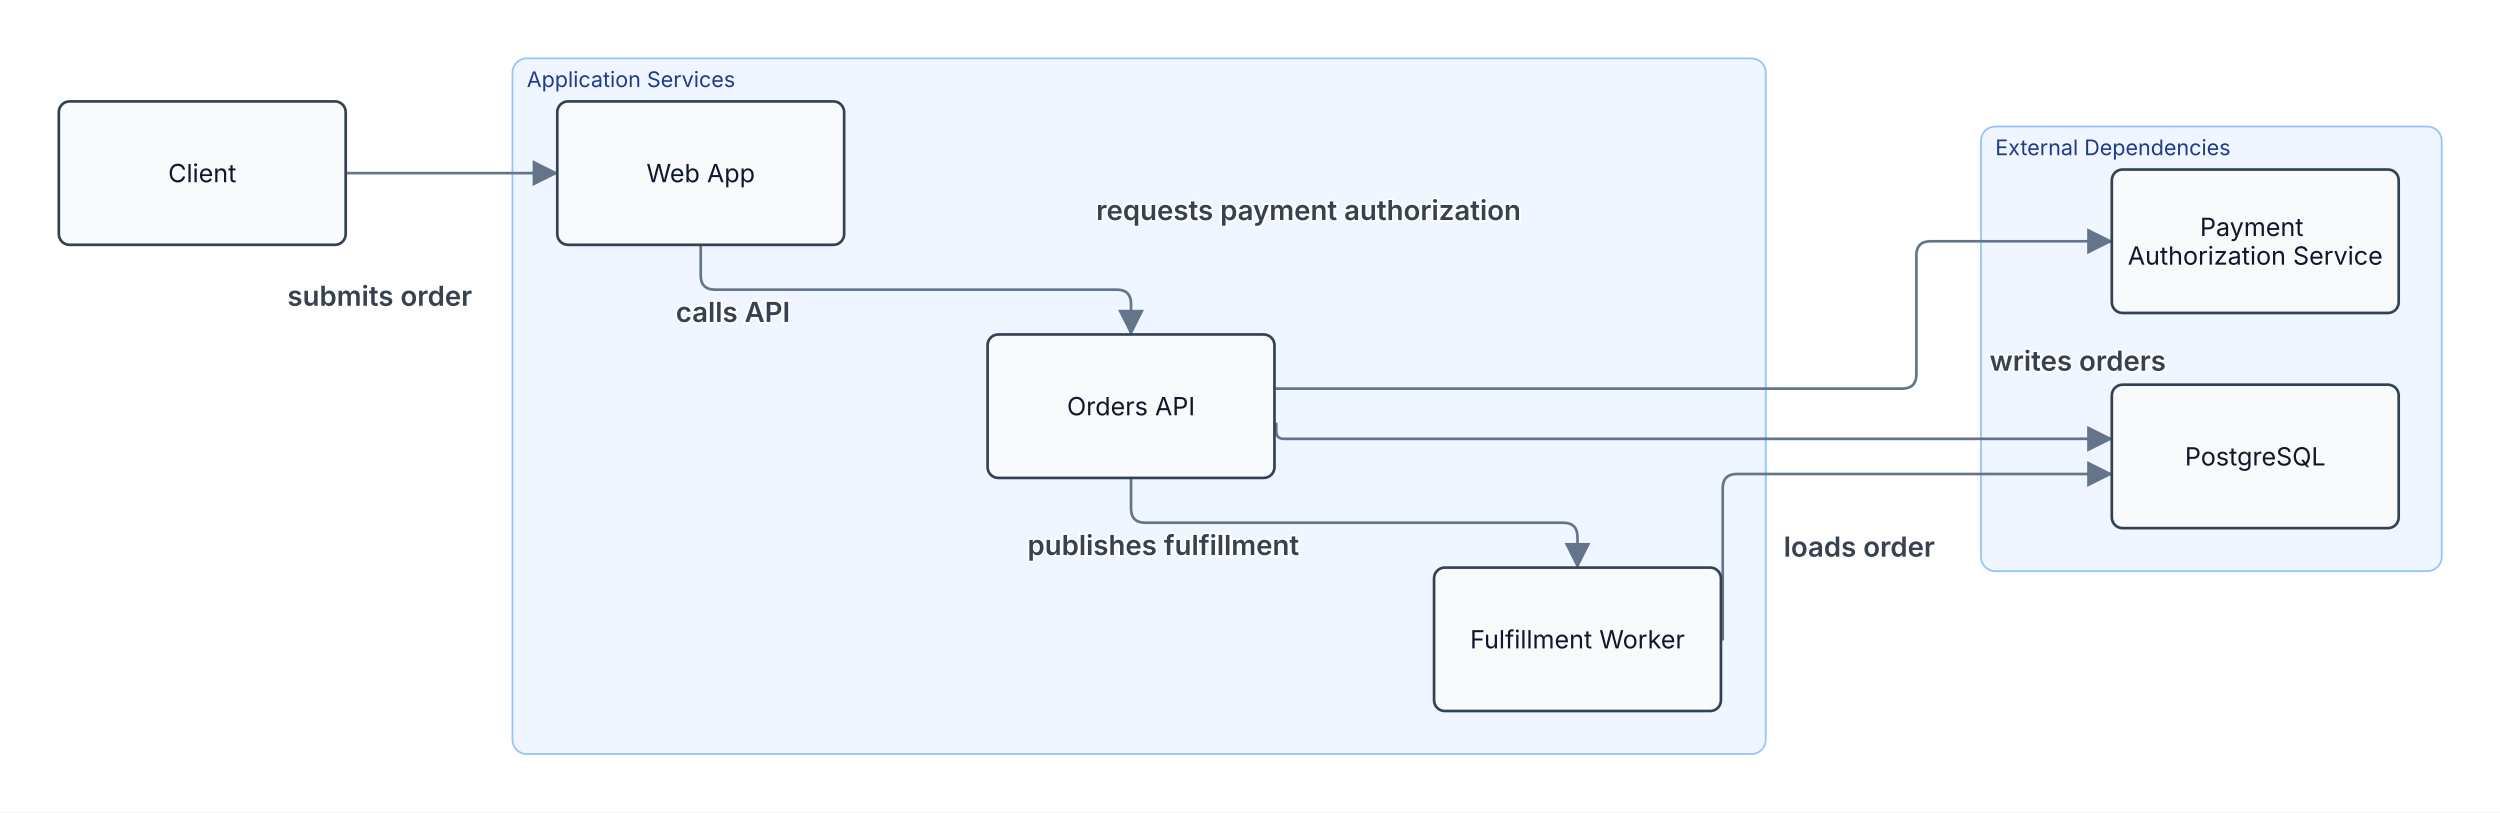
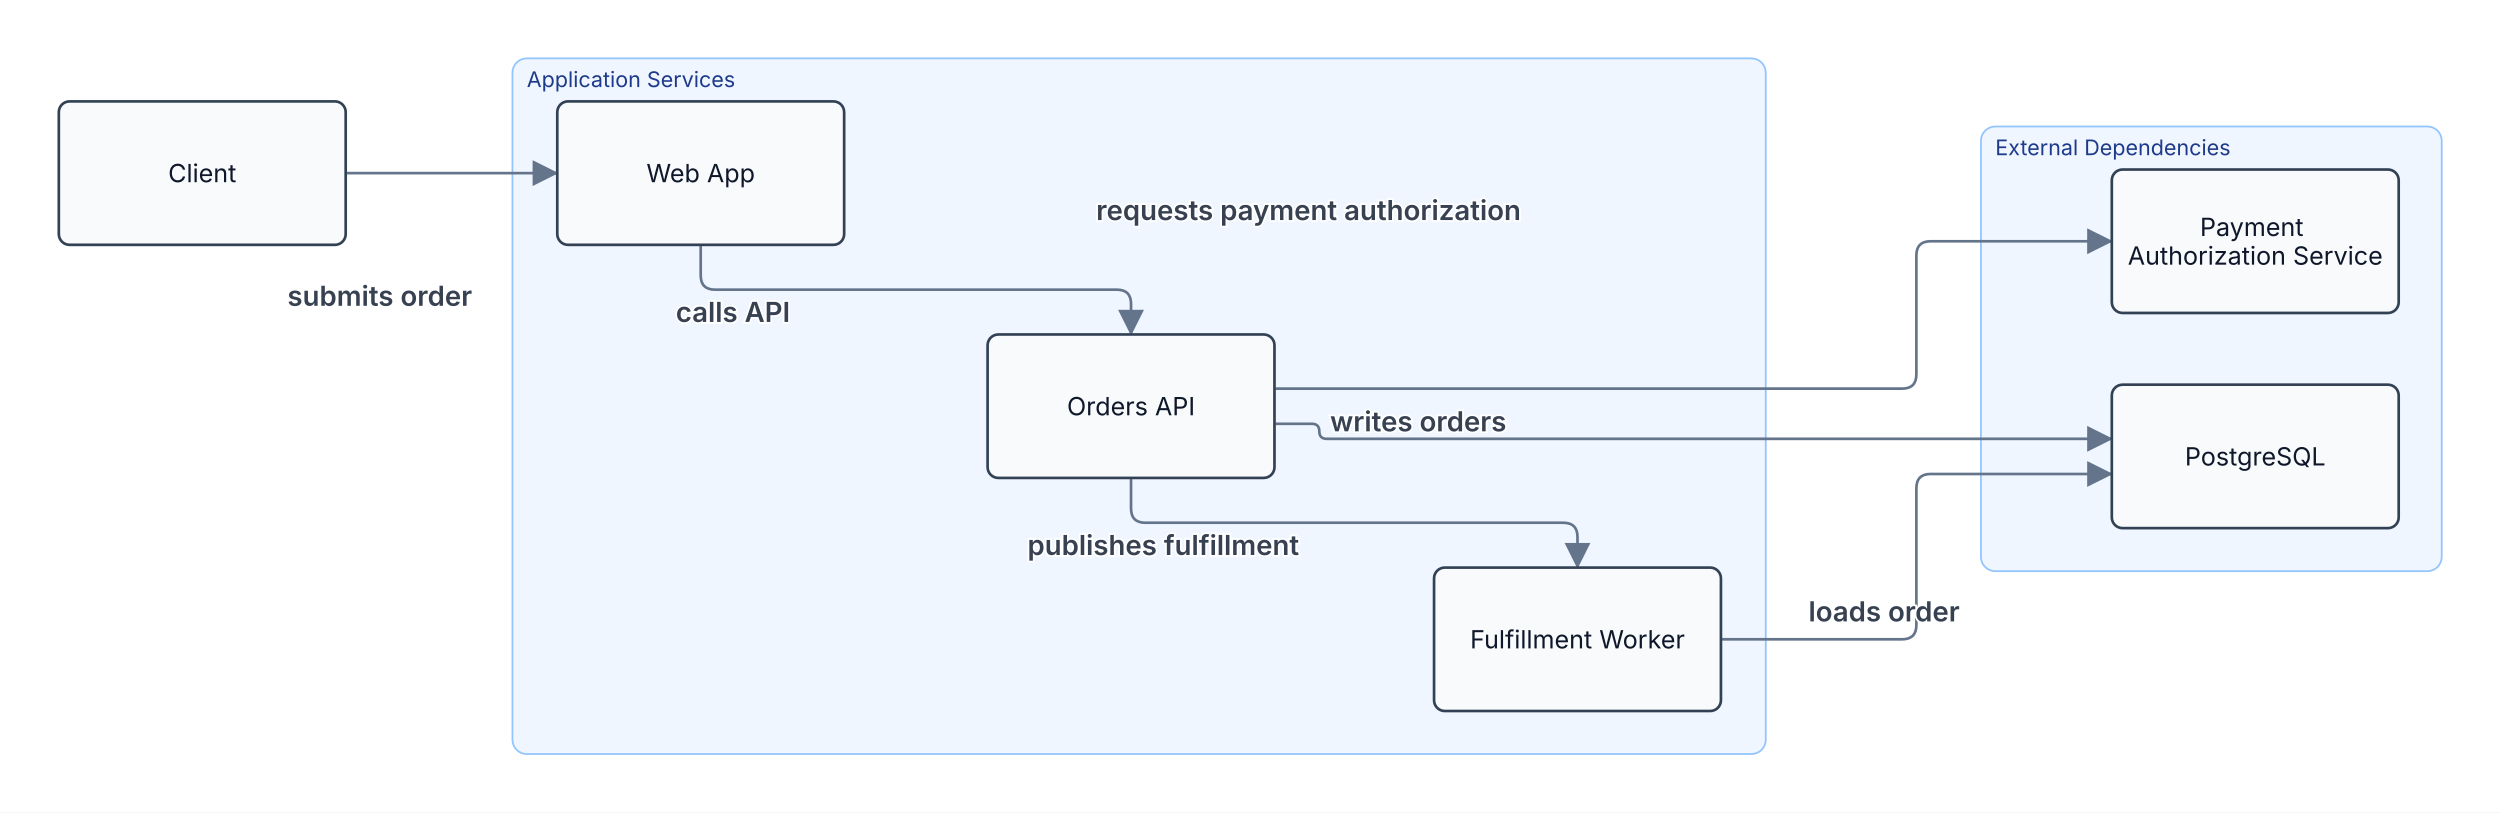
<svg xmlns="http://www.w3.org/2000/svg" role="img" width="1394" height="453" viewBox="-20.8 -20.5 1394.3 453.0">
  <rect x="-20.8" y="-20.5" width="1394.3" height="453.0" fill="#ffffff" />
  <g font-family="Inter, Arial, sans-serif" font-size="14">
    <g data-dediren-group-id="application-services">
      <rect x="265.0" y="12.0" width="699.0" height="388.0" rx="8" fill="#eff6ff" stroke="#93c5fd" stroke-width="1" />
      <text x="273.0" y="28.0" fill="#1e3a8a" font-size="12">Application Services</text>
    </g>
    <g data-dediren-group-id="external-dependencies">
      <rect x="1084.0" y="50.0" width="257.0" height="248.0" rx="8" fill="#eff6ff" stroke="#93c5fd" stroke-width="1" />
      <text x="1092.0" y="66.0" fill="#1e3a8a" font-size="12">External Dependencies</text>
    </g>
    <g data-dediren-edge-id="client-submits-order">
      <marker id="marker-end-client-submits-order" data-dediren-edge-marker-end="filled_arrow" markerWidth="10" markerHeight="10" refX="9" refY="5" orient="auto">
        <path d="M 1 1 L 9 5 L 1 9 Z" fill="#64748b" stroke="#64748b" stroke-width="1" />
      </marker>
      <path d="M 173.0 76.0 L 289.0 76.0" fill="none" stroke="#64748b" stroke-width="1.5" stroke-linecap="round" stroke-linejoin="round" marker-end="url(#marker-end-client-submits-order)" />
      <text x="191.0" y="150.0" text-anchor="middle" fill="none" font-size="15.4" font-weight="600" stroke="#ffffff" stroke-width="2">submits order</text>
      <text x="191.0" y="150.0" text-anchor="middle" fill="#374151" font-size="15.4" font-weight="600">submits order</text>
    </g>
    <g data-dediren-edge-id="web-app-calls-api">
      <marker id="marker-end-web-app-calls-api" data-dediren-edge-marker-end="filled_arrow" markerWidth="10" markerHeight="10" refX="9" refY="5" orient="auto">
        <path d="M 1 1 L 9 5 L 1 9 Z" fill="#64748b" stroke="#64748b" stroke-width="1" />
      </marker>
      <path d="M 370.0 117.0 L 370.0 133.0 Q 370.0 141.0 378.0 141.0 L 602.0 141.0 Q 610.0 141.0 610.0 149.0 L 610.0 165.0" fill="none" stroke="#64748b" stroke-width="1.5" stroke-linecap="round" stroke-linejoin="round" marker-end="url(#marker-end-web-app-calls-api)" />
      <text x="388.0" y="159.0" text-anchor="middle" fill="none" font-size="15.4" font-weight="600" stroke="#ffffff" stroke-width="2">calls API</text>
      <text x="388.0" y="159.0" text-anchor="middle" fill="#374151" font-size="15.4" font-weight="600">calls API</text>
    </g>
    <g data-dediren-edge-id="api-writes-database">
      <marker id="marker-end-api-writes-database" data-dediren-edge-marker-end="filled_arrow" markerWidth="10" markerHeight="10" refX="9" refY="5" orient="auto">
        <path d="M 1 1 L 9 5 L 1 9 Z" fill="#64748b" stroke="#64748b" stroke-width="1" />
      </marker>
-       <path d="M 691.0 215.8 L 691.0 220.0 Q 691.0 224.2 695.2 224.2 L 1156.0 224.2" fill="none" stroke="#64748b" stroke-width="1.5" stroke-linecap="round" stroke-linejoin="round" marker-end="url(#marker-end-api-writes-database)" />
-       <text x="1138.0" y="186.2" text-anchor="middle" fill="none" font-size="15.4" font-weight="600" stroke="#ffffff" stroke-width="2">writes orders</text>
-       <text x="1138.0" y="186.2" text-anchor="middle" fill="#374151" font-size="15.4" font-weight="600">writes orders</text>
+       <path d="M 691.0 215.8 L 710.8 215.8 Q 715.0 215.8 715.0 220.0 L 715.0 220.0 Q 715.0 224.2 719.2 224.2 L 1156.0 224.2" fill="none" stroke="#64748b" stroke-width="1.5" stroke-linecap="round" stroke-linejoin="round" marker-end="url(#marker-end-api-writes-database)" />
+       <text x="721.0" y="220.0" text-anchor="start" fill="none" font-size="15.4" font-weight="600" stroke="#ffffff" stroke-width="2">writes orders</text>
+       <text x="721.0" y="220.0" text-anchor="start" fill="#374151" font-size="15.4" font-weight="600">writes orders</text>
    </g>
    <g data-dediren-edge-id="api-authorizes-payment">
      <marker id="marker-end-api-authorizes-payment" data-dediren-edge-marker-end="filled_arrow" markerWidth="10" markerHeight="10" refX="9" refY="5" orient="auto">
        <path d="M 1 1 L 9 5 L 1 9 Z" fill="#64748b" stroke="#64748b" stroke-width="1" />
      </marker>
      <path d="M 691.0 196.2 L 1040.0 196.2 Q 1048.0 196.2 1048.0 188.2 L 1048.0 122.0 Q 1048.0 114.0 1056.0 114.0 L 1156.0 114.0" fill="none" stroke="#64748b" stroke-width="1.5" stroke-linecap="round" stroke-linejoin="round" marker-end="url(#marker-end-api-authorizes-payment)" />
      <text x="709.0" y="102.2" text-anchor="middle" fill="none" font-size="15.4" font-weight="600" stroke="#ffffff" stroke-width="2">requests payment authorization</text>
      <text x="709.0" y="102.2" text-anchor="middle" fill="#374151" font-size="15.4" font-weight="600">requests payment authorization</text>
    </g>
    <g data-dediren-edge-id="api-publishes-job">
      <marker id="marker-end-api-publishes-job" data-dediren-edge-marker-end="filled_arrow" markerWidth="10" markerHeight="10" refX="9" refY="5" orient="auto">
        <path d="M 1 1 L 9 5 L 1 9 Z" fill="#64748b" stroke="#64748b" stroke-width="1" />
      </marker>
      <path d="M 610.0 247.0 L 610.0 263.0 Q 610.0 271.0 618.0 271.0 L 851.0 271.0 Q 859.0 271.0 859.0 279.0 L 859.0 295.0" fill="none" stroke="#64748b" stroke-width="1.5" stroke-linecap="round" stroke-linejoin="round" marker-end="url(#marker-end-api-publishes-job)" />
      <text x="628.0" y="289.0" text-anchor="middle" fill="none" font-size="15.4" font-weight="600" stroke="#ffffff" stroke-width="2">publishes fulfillment</text>
      <text x="628.0" y="289.0" text-anchor="middle" fill="#374151" font-size="15.4" font-weight="600">publishes fulfillment</text>
    </g>
    <g data-dediren-edge-id="worker-reads-database">
      <marker id="marker-end-worker-reads-database" data-dediren-edge-marker-end="filled_arrow" markerWidth="10" markerHeight="10" refX="9" refY="5" orient="auto">
        <path d="M 1 1 L 9 5 L 1 9 Z" fill="#64748b" stroke="#64748b" stroke-width="1" />
      </marker>
-       <path d="M 940.0 336.0 L 940.0 251.8 Q 940.0 243.8 948.0 243.8 L 1156.0 243.8" fill="none" stroke="#64748b" stroke-width="1.5" stroke-linecap="round" stroke-linejoin="round" marker-end="url(#marker-end-worker-reads-database)" />
-       <text x="974.0" y="289.9" text-anchor="start" fill="none" font-size="15.4" font-weight="600" stroke="#ffffff" stroke-width="2">loads order</text>
-       <text x="974.0" y="289.9" text-anchor="start" fill="#374151" font-size="15.4" font-weight="600">loads order</text>
+       <path d="M 940.0 336.0 L 1040.0 336.0 Q 1048.0 336.0 1048.0 328.0 L 1048.0 251.8 Q 1048.0 243.8 1056.0 243.8 L 1156.0 243.8" fill="none" stroke="#64748b" stroke-width="1.5" stroke-linecap="round" stroke-linejoin="round" marker-end="url(#marker-end-worker-reads-database)" />
+       <text x="1030.0" y="326.0" text-anchor="middle" fill="none" font-size="15.4" font-weight="600" stroke="#ffffff" stroke-width="2">loads order</text>
+       <text x="1030.0" y="326.0" text-anchor="middle" fill="#374151" font-size="15.4" font-weight="600">loads order</text>
    </g>
    <g data-dediren-node-id="client">
      <rect data-dediren-node-shape="archimate_rectangle" x="12.0" y="36.0" width="160.0" height="80.0" rx="6" fill="#f8fafc" stroke="#334155" stroke-width="1.5" />
      <text x="92.0" y="76.0" text-anchor="middle" dominant-baseline="middle" fill="#0f172a" font-size="14.0" textLength="35.7" lengthAdjust="spacing">Client</text>
    </g>
    <g data-dediren-node-id="web-app">
      <rect data-dediren-node-shape="archimate_rectangle" x="290.0" y="36.0" width="160.0" height="80.0" rx="6" fill="#f8fafc" stroke="#334155" stroke-width="1.5" />
      <text x="370.0" y="76.0" text-anchor="middle" dominant-baseline="middle" fill="#0f172a" font-size="14.0" textLength="57.5" lengthAdjust="spacing">Web App</text>
    </g>
    <g data-dediren-node-id="orders-api">
      <rect data-dediren-node-shape="archimate_rectangle" x="530.0" y="166.0" width="160.0" height="80.0" rx="6" fill="#f8fafc" stroke="#334155" stroke-width="1.5" />
      <text x="610.0" y="206.0" text-anchor="middle" dominant-baseline="middle" fill="#0f172a" font-size="14.0" textLength="69.2" lengthAdjust="spacing">Orders API</text>
    </g>
    <g data-dediren-node-id="database">
      <rect data-dediren-node-shape="archimate_rectangle" x="1157.0" y="194.0" width="160.0" height="80.0" rx="6" fill="#f8fafc" stroke="#334155" stroke-width="1.5" />
      <text x="1237.0" y="234.0" text-anchor="middle" dominant-baseline="middle" fill="#0f172a" font-size="14.0" textLength="76.2" lengthAdjust="spacing">PostgreSQL</text>
    </g>
    <g data-dediren-node-id="worker">
      <rect data-dediren-node-shape="archimate_rectangle" x="779.0" y="296.0" width="160.0" height="80.0" rx="6" fill="#f8fafc" stroke="#334155" stroke-width="1.5" />
      <text x="859.0" y="336.0" text-anchor="middle" dominant-baseline="middle" fill="#0f172a" font-size="14.0" textLength="112.7" lengthAdjust="spacing">Fulfillment Worker</text>
    </g>
    <g data-dediren-node-id="payments">
      <rect data-dediren-node-shape="archimate_rectangle" x="1157.0" y="74.0" width="160.0" height="80.0" rx="6" fill="#f8fafc" stroke="#334155" stroke-width="1.5" />
      <text x="1237.0" y="106.0" text-anchor="middle" dominant-baseline="middle" fill="#0f172a" font-size="14.0">
        <tspan x="1237.0" dy="0" textLength="55.2" lengthAdjust="spacing">Payment</tspan>
        <tspan x="1237.0" dy="16.0" textLength="132.2" lengthAdjust="spacing">Authorization Service</tspan>
      </text>
    </g>
  </g>
</svg>
